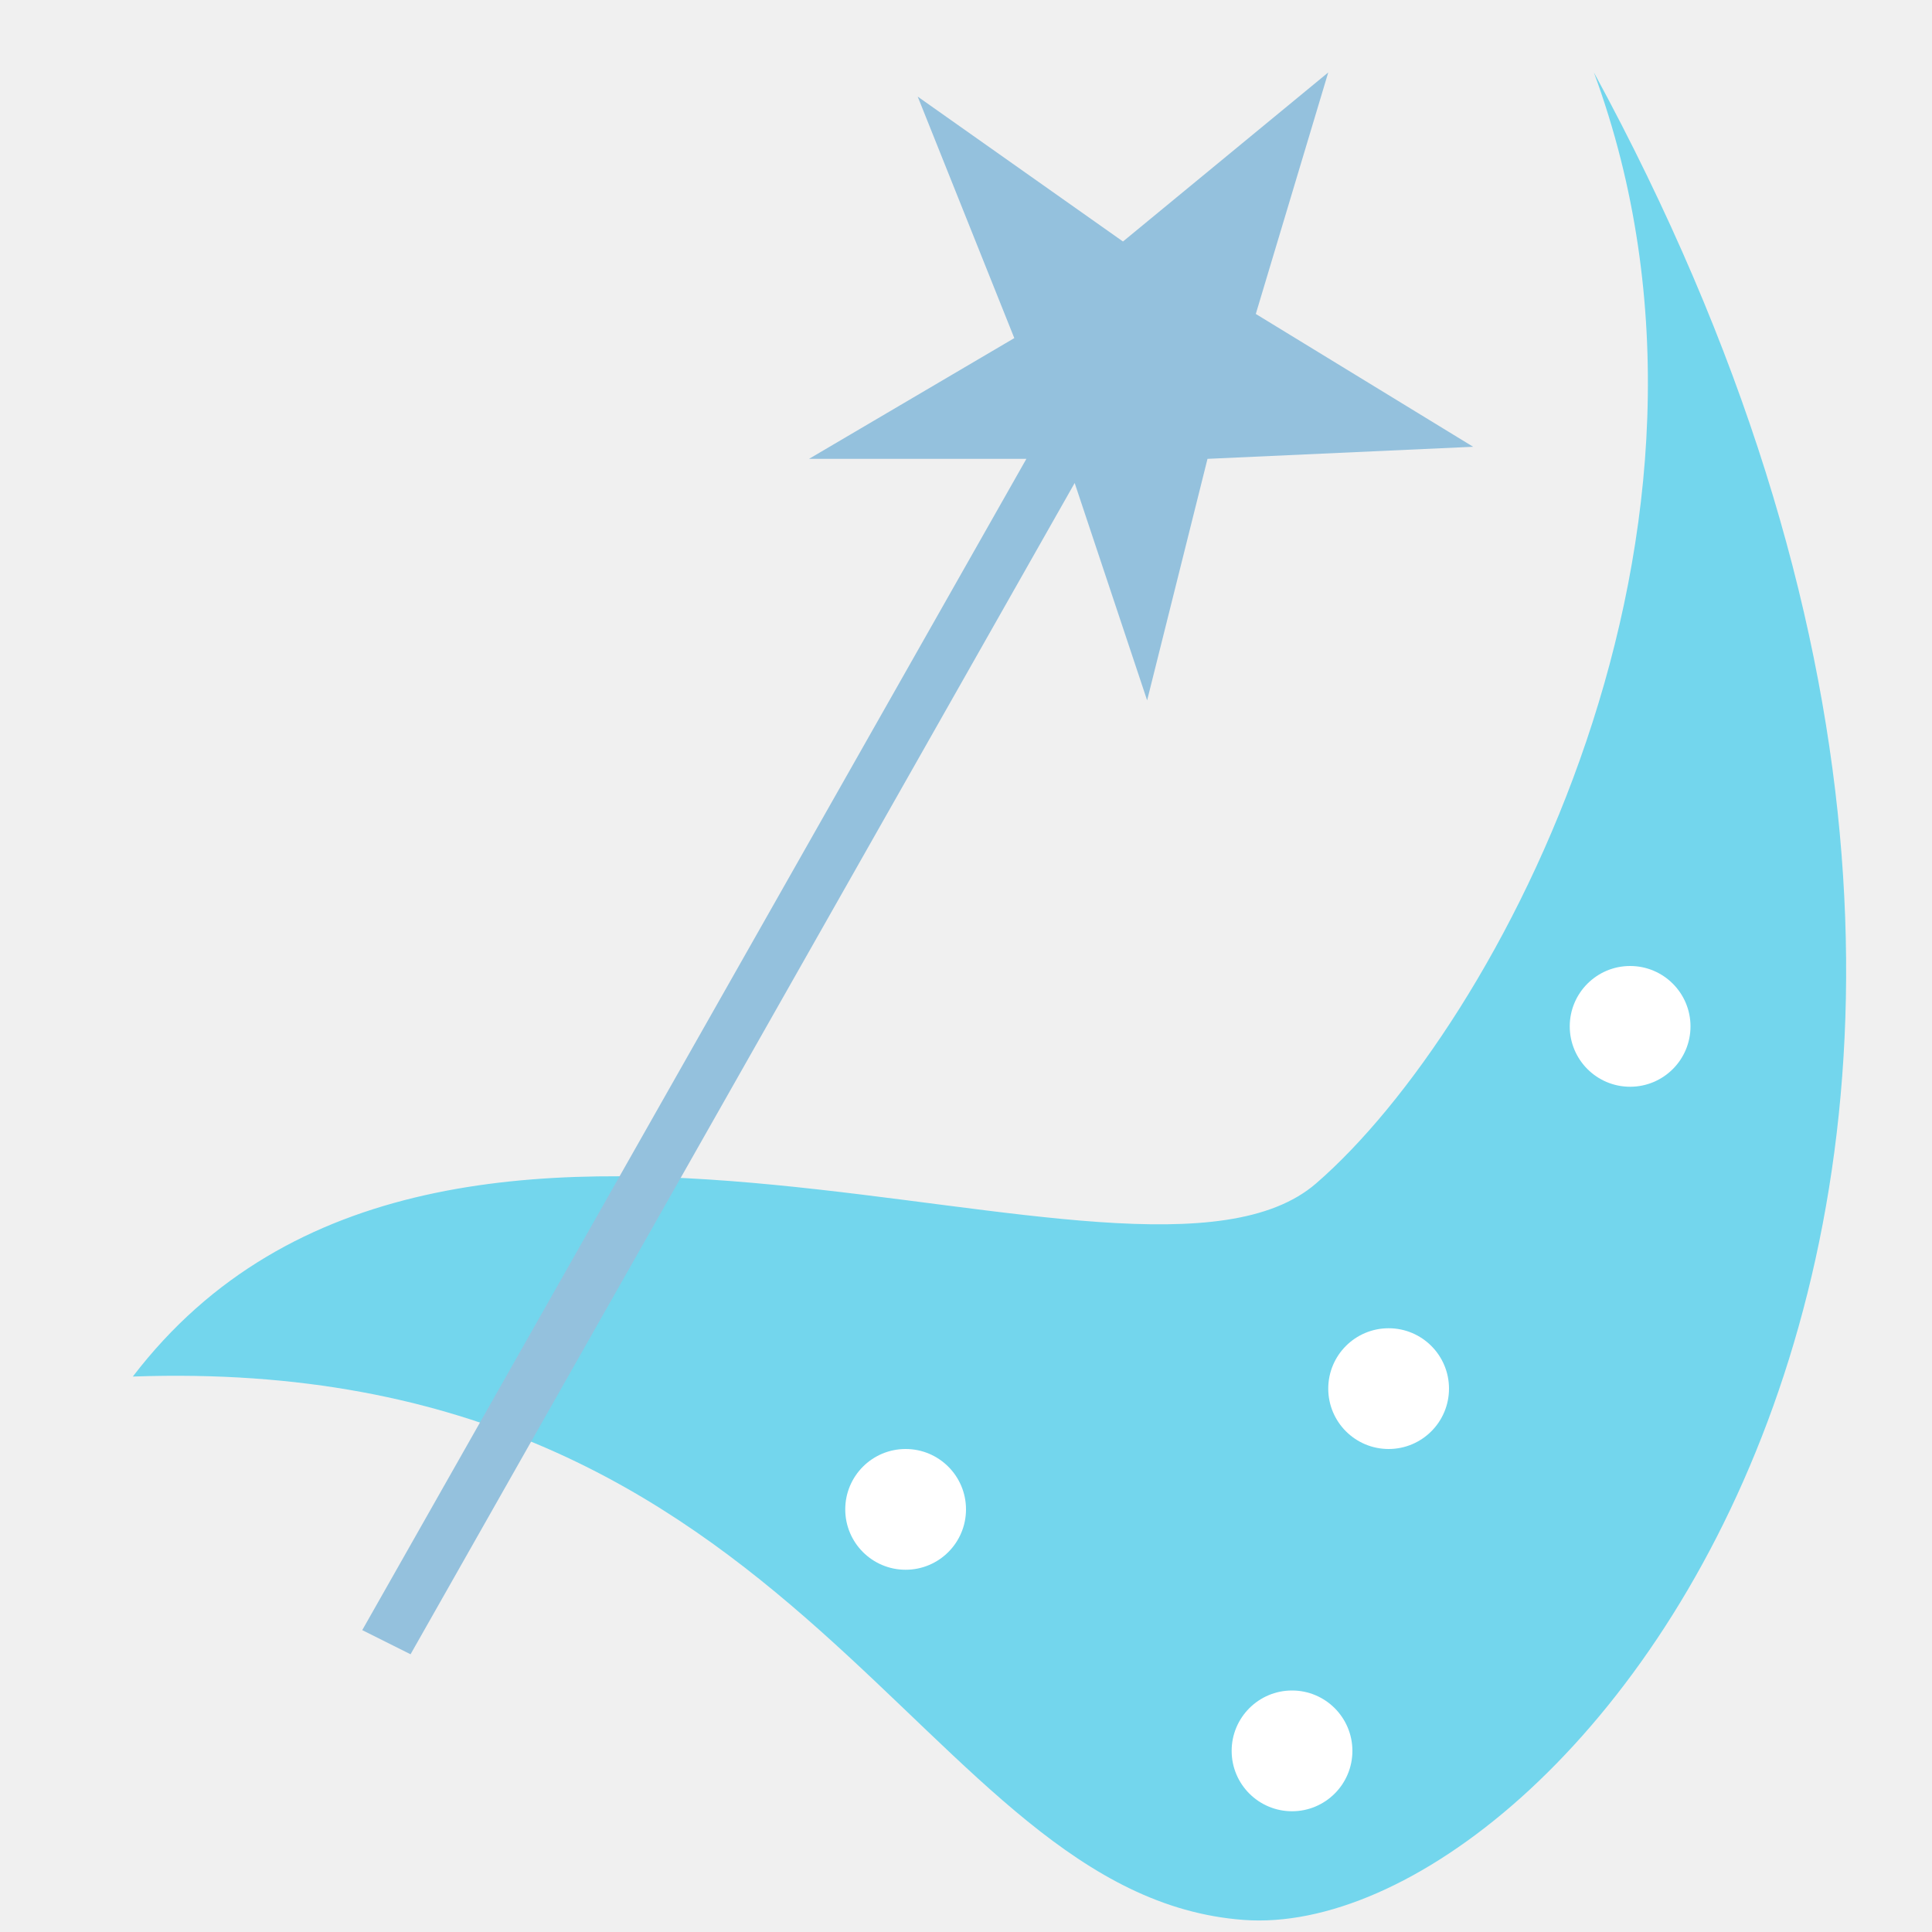
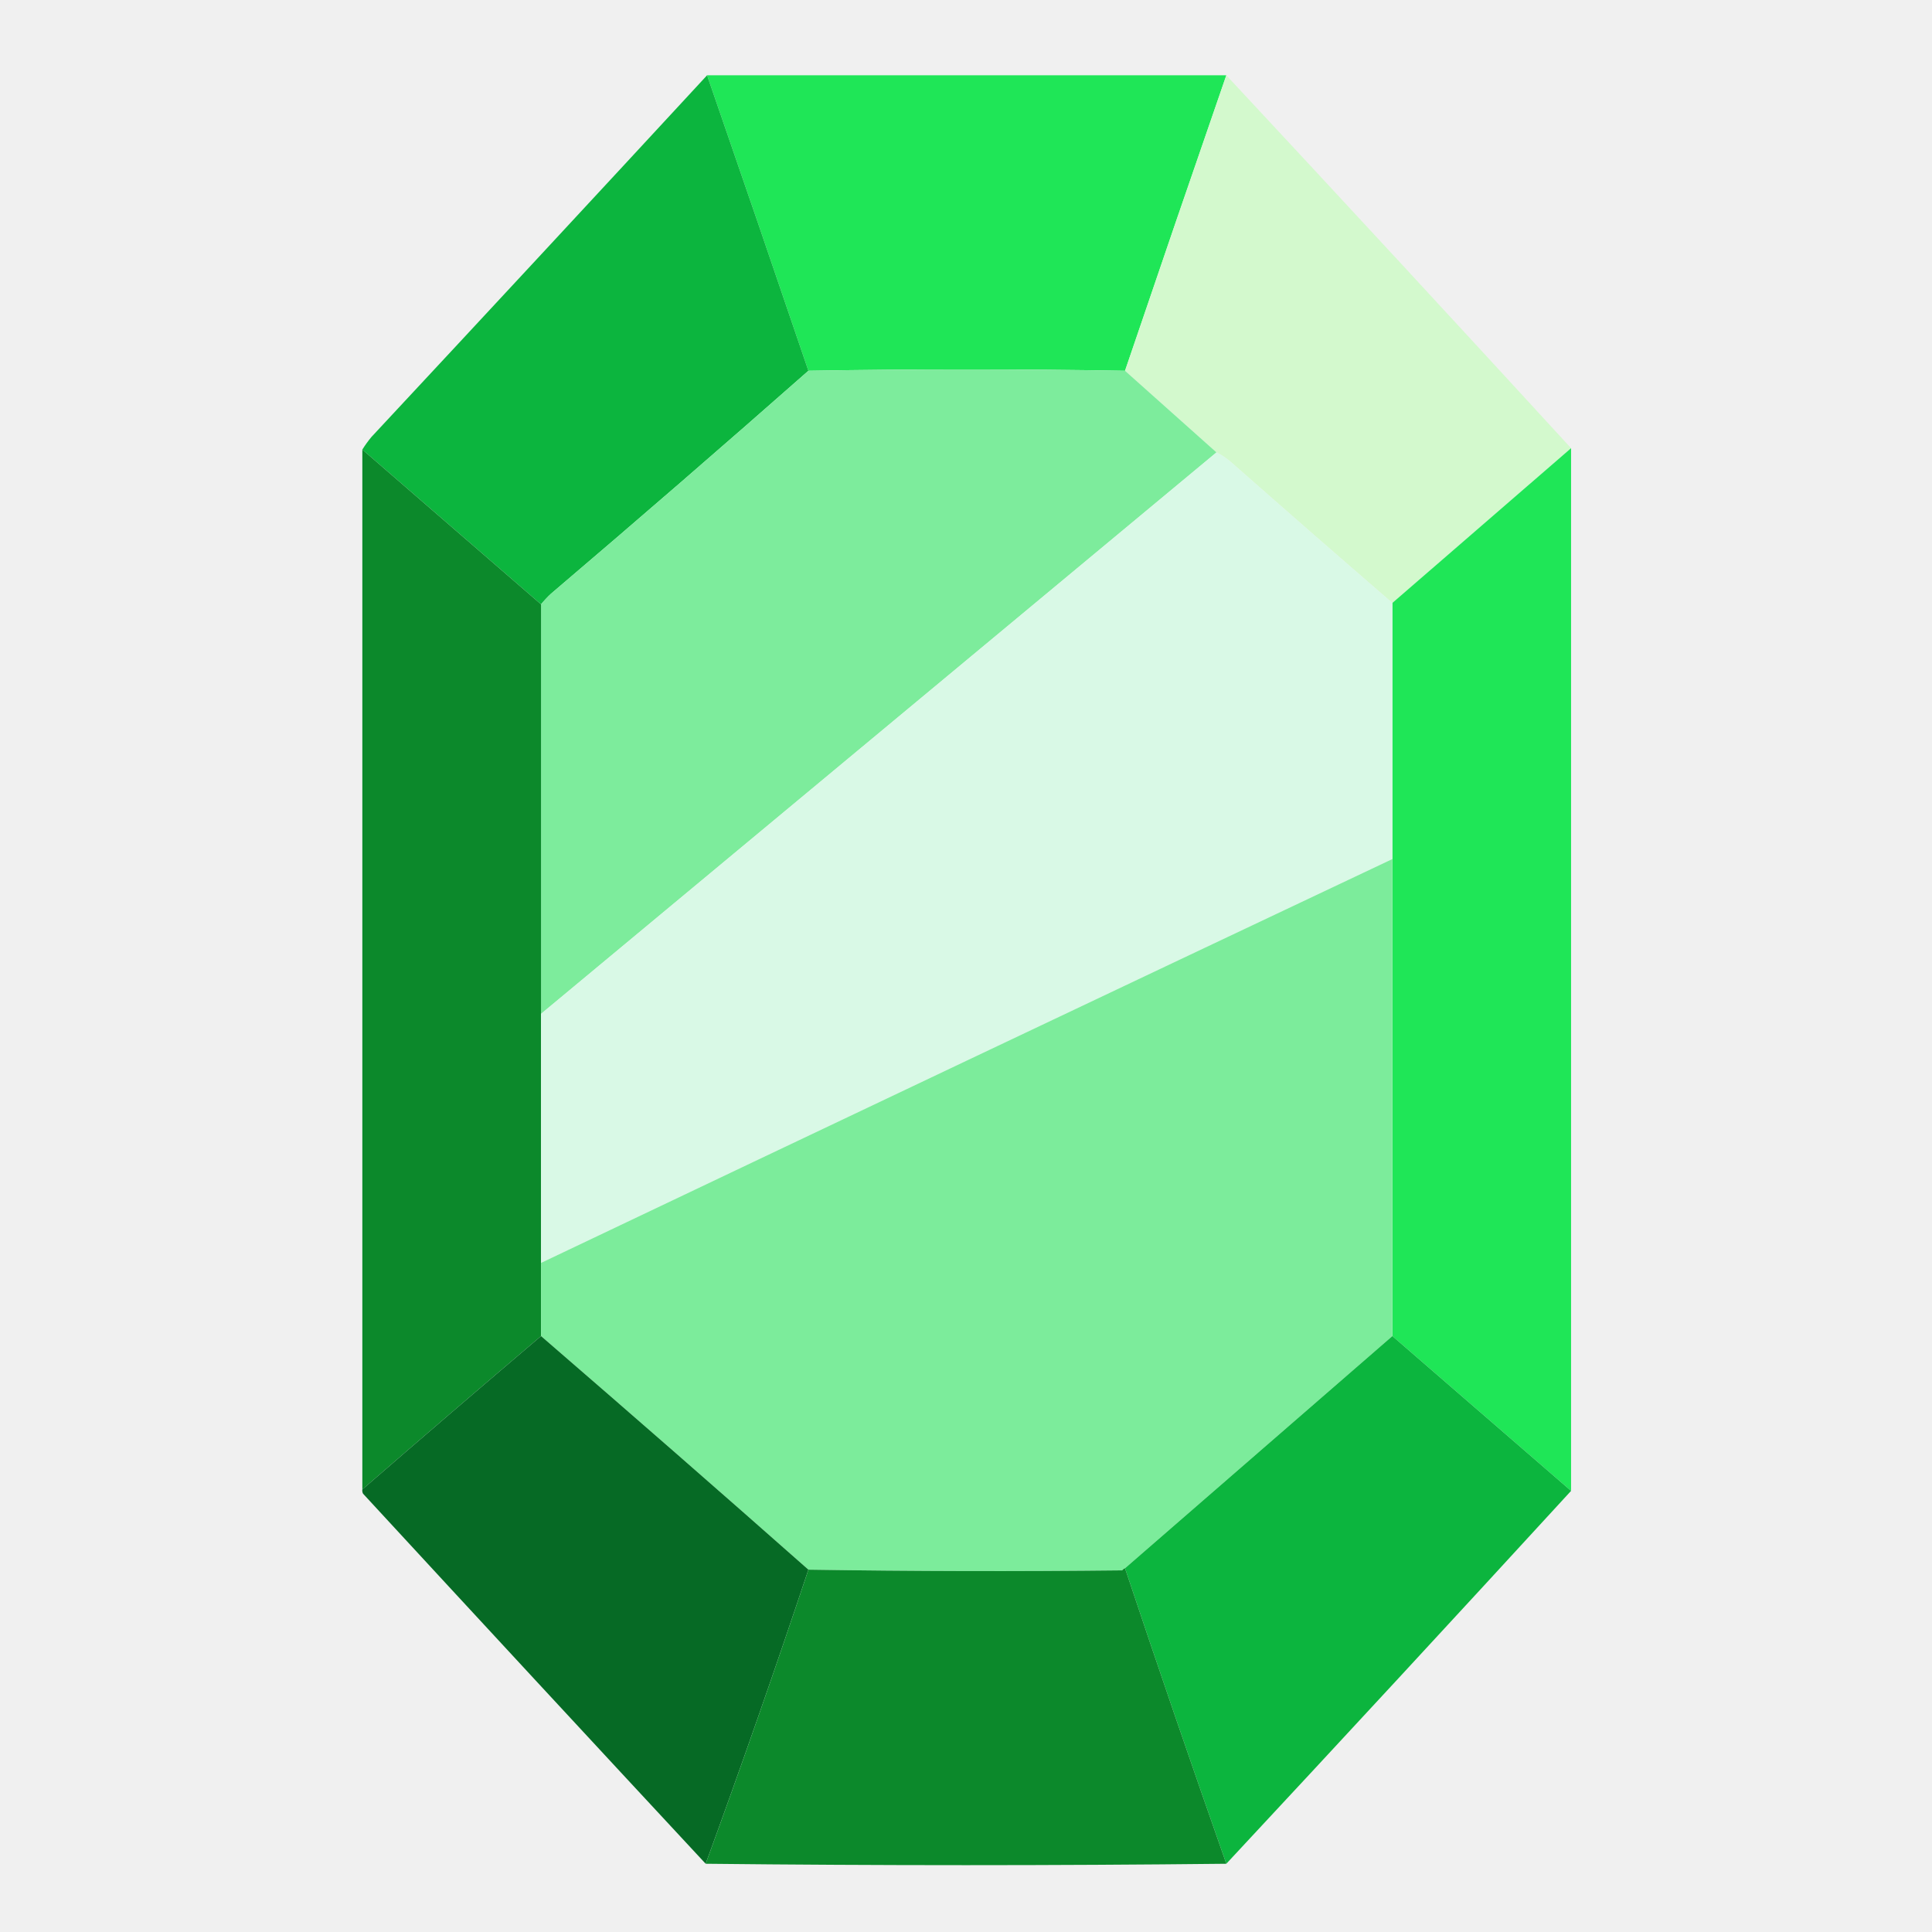
- <svg xmlns="http://www.w3.org/2000/svg" xmlns:xlink="http://www.w3.org/1999/xlink" viewBox="0 0 16 16">
-   <path d="m13.2,.6c5,9.2-.2,15.5-2.9,15.3s-3.6,-4.7-9.2,-4.5c2.6,-3.4 8.3,-.3 9.8,-1.6s3.7,-5.4 2.3,-9.2" fill="#73d6ed" />
-   <path d="m11,0.6-1.7,1.4-1.7,-1.2.8,2-1.7,1h1.8l-5.5,9.7.4,.2 5.5,-9.7.6,1.8 .5,-2 2.2,-.1-1.8,-1.1.6,-2" fill="#94c1dd" />
-   <circle cx="13.5" cy="8.5" fill="#fff" id="e" r="0.5" />
-   <use x="-2" y="3" xlink:href="#e" />
-   <use x="-6" y="4" xlink:href="#e" />
-   <use x="-2.8" y="6" xlink:href="#e" />
+ <svg xmlns="http://www.w3.org/2000/svg" version="1.1" width="1373px" height="1373px" style="shape-rendering:geometricPrecision; text-rendering:geometricPrecision; image-rendering:optimizeQuality; fill-rule:evenodd; clip-rule:evenodd">
+   <g>
+     <path style="opacity:1" fill="#1fe657" d="M 502.5,53.5 C 625.5,53.5 748.5,53.5 871.5,53.5C 847.299,123.437 823.299,193.437 799.5,263.5C 724.5,262.167 649.5,262.167 574.5,263.5C 550.701,193.436 526.701,123.436 502.5,53.5 Z" />
+   </g>
+   <g>
+     <path style="opacity:1" fill="#d3f9cd" d="M 871.5,53.5 C 953.506,141.507 1035.17,229.84 1116.5,318.5C 1074.17,355.167 1031.83,391.833 989.5,428.5C 951.397,395.571 913.397,362.405 875.5,329C 872.122,325.985 868.456,323.485 864.5,321.5C 842.833,302.167 821.167,282.833 799.5,263.5C 823.299,193.437 847.299,123.437 871.5,53.5 Z" />
+   </g>
+   <g>
+     <path style="opacity:1" fill="#0cb53e" d="M 502.5,53.5 C 526.701,123.436 550.701,193.436 574.5,263.5C 513.988,316.842 452.988,369.675 391.5,422C 388.961,424.37 386.628,426.87 384.5,429.5C 342.167,392.833 299.833,356.167 257.5,319.5C 259.423,316.397 261.59,313.397 264,310.5C 343.734,224.937 423.234,139.271 502.5,53.5 Z" />
+   </g>
+   <g>
+     <path style="opacity:1" fill="#7dec9c" d="M 799.5,263.5 C 821.167,282.833 842.833,302.167 864.5,321.5C 704.5,454.5 544.5,587.5 384.5,720.5C 384.5,623.5 384.5,526.5 384.5,429.5C 386.628,426.87 388.961,424.37 391.5,422C 452.988,369.675 513.988,316.842 574.5,263.5C 649.5,262.167 724.5,262.167 799.5,263.5 Z" />
+   </g>
+   <g>
+     <path style="opacity:1" fill="#0c892b" d="M 257.5,319.5 C 299.833,356.167 342.167,392.833 384.5,429.5C 384.5,526.5 384.5,623.5 384.5,720.5C 384.5,779.5 384.5,838.5 384.5,897.5C 384.5,914.833 384.5,932.167 384.5,949.5C 341.98,985.597 299.647,1021.93 257.5,1058.5C 257.5,812.167 257.5,565.833 257.5,319.5 Z" />
+   </g>
+   <g>
+     <path style="opacity:1" fill="#1fe657" d="M 1116.5,318.5 C 1116.5,565.5 1116.5,812.5 1116.5,1059.5C 1074.17,1022.83 1031.83,986.167 989.5,949.5C 989.5,836.5 989.5,723.5 989.5,610.5C 989.5,549.833 989.5,489.167 989.5,428.5C 1031.83,391.833 1074.17,355.167 1116.5,318.5 Z" />
+   </g>
+   <g>
+     <path style="opacity:1" fill="#d9f9e6" d="M 864.5,321.5 C 868.456,323.485 872.122,325.985 875.5,329C 913.397,362.405 951.397,395.571 989.5,428.5C 989.5,489.167 989.5,549.833 989.5,610.5C 787.646,705.929 585.979,801.595 384.5,897.5C 384.5,838.5 384.5,779.5 384.5,720.5C 544.5,587.5 704.5,454.5 864.5,321.5 Z" />
+   </g>
+   <g>
+     <path style="opacity:1" fill="#7cec9b" d="M 989.5,610.5 C 989.5,723.5 989.5,836.5 989.5,949.5C 926.167,1004.5 862.833,1059.5 799.5,1114.5C 798.711,1114.78 798.044,1115.28 797.5,1116C 723.097,1116.83 648.763,1116.66 574.5,1115.5C 511.463,1059.79 448.129,1004.46 384.5,949.5C 384.5,932.167 384.5,914.833 384.5,897.5C 585.979,801.595 787.646,705.929 989.5,610.5 Z" />
+   </g>
+   <g>
+     <path style="opacity:1" fill="#066a25" d="M 384.5,949.5 C 448.129,1004.46 511.463,1059.79 574.5,1115.5C 551.112,1185.67 526.778,1255.34 501.5,1324.5C 420.199,1237.03 339.033,1149.36 258,1061.5C 257.517,1060.55 257.351,1059.55 257.5,1058.5C 299.647,1021.93 341.98,985.597 384.5,949.5 Z" />
+   </g>
+   <g>
+     <path style="opacity:1" fill="#0cb53e" d="M 989.5,949.5 C 1031.83,986.167 1074.17,1022.83 1116.5,1059.5C 1035.17,1148.16 953.506,1236.49 871.5,1324.5C 846.986,1254.78 822.986,1184.78 799.5,1114.5C 862.833,1059.5 926.167,1004.5 989.5,949.5 Z" />
+   </g>
+   <g>
+     <path style="opacity:1" fill="#0c892b" d="M 799.5,1114.5 C 822.986,1184.78 846.986,1254.78 871.5,1324.5C 748.167,1325.83 624.833,1325.83 501.5,1324.5C 526.778,1255.34 551.112,1185.67 574.5,1115.5C 648.763,1116.66 723.097,1116.83 797.5,1116C 798.044,1115.28 798.711,1114.78 799.5,1114.5 Z" />
+   </g>
</svg>
